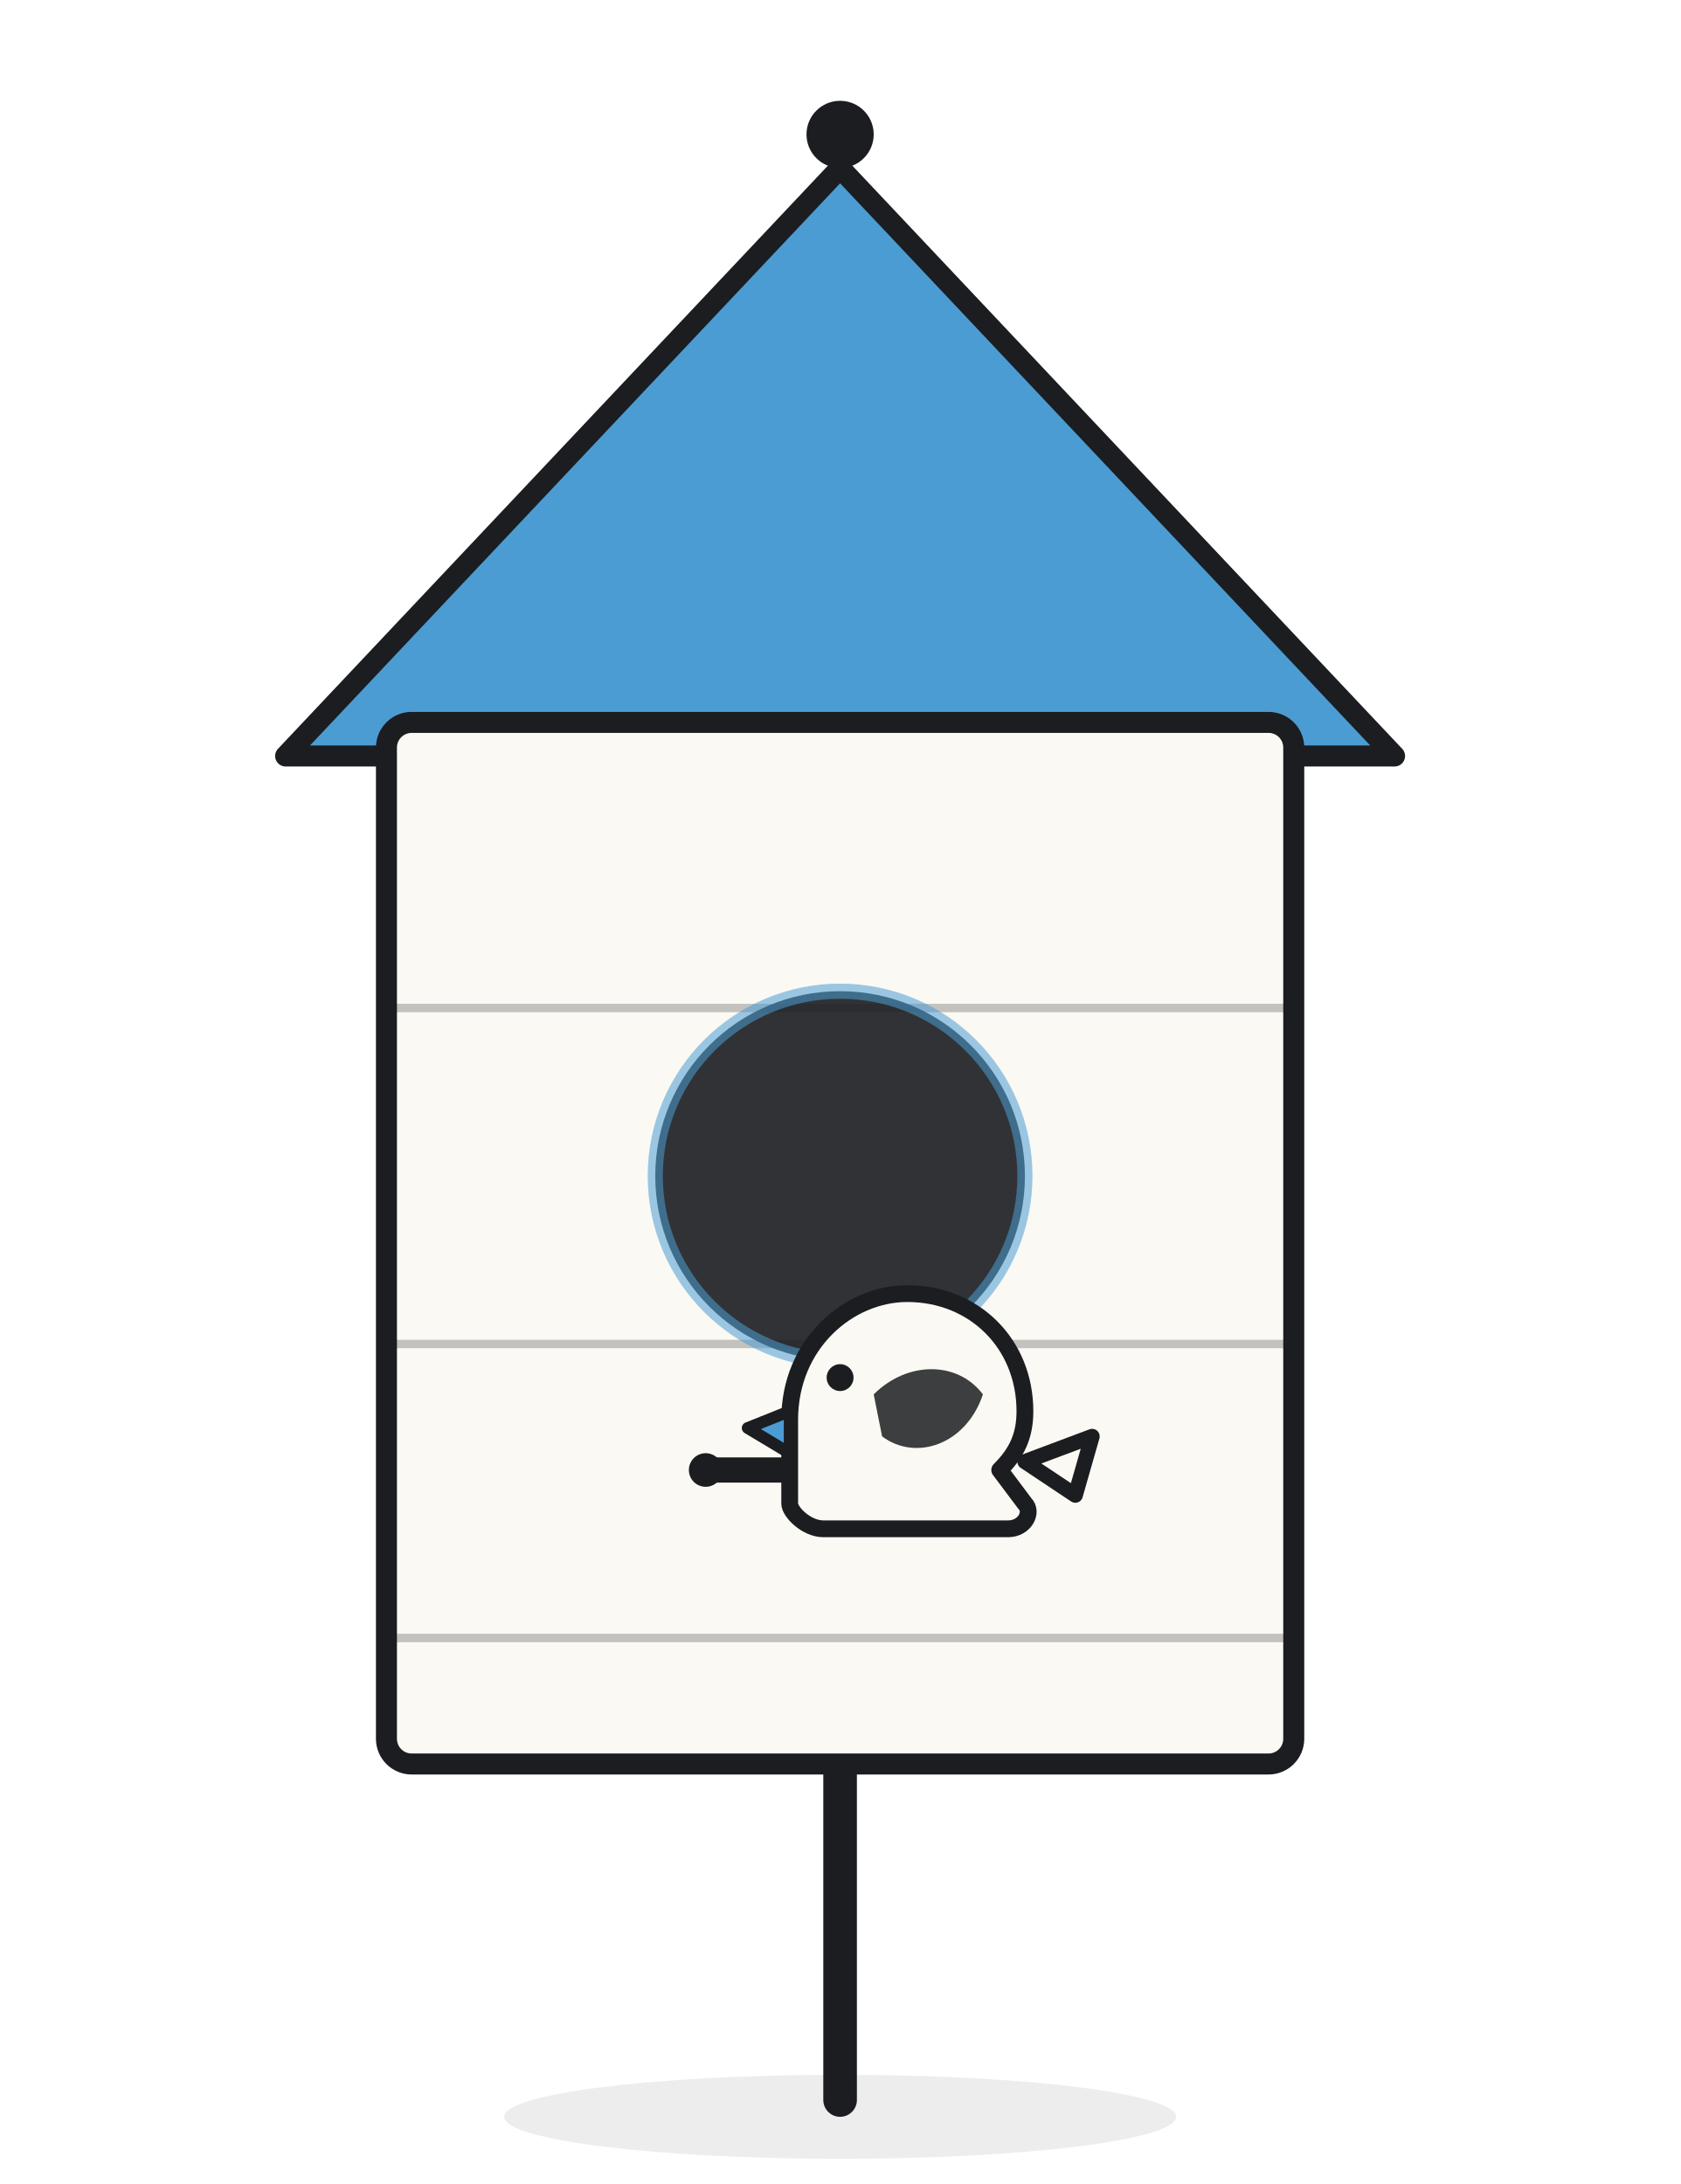
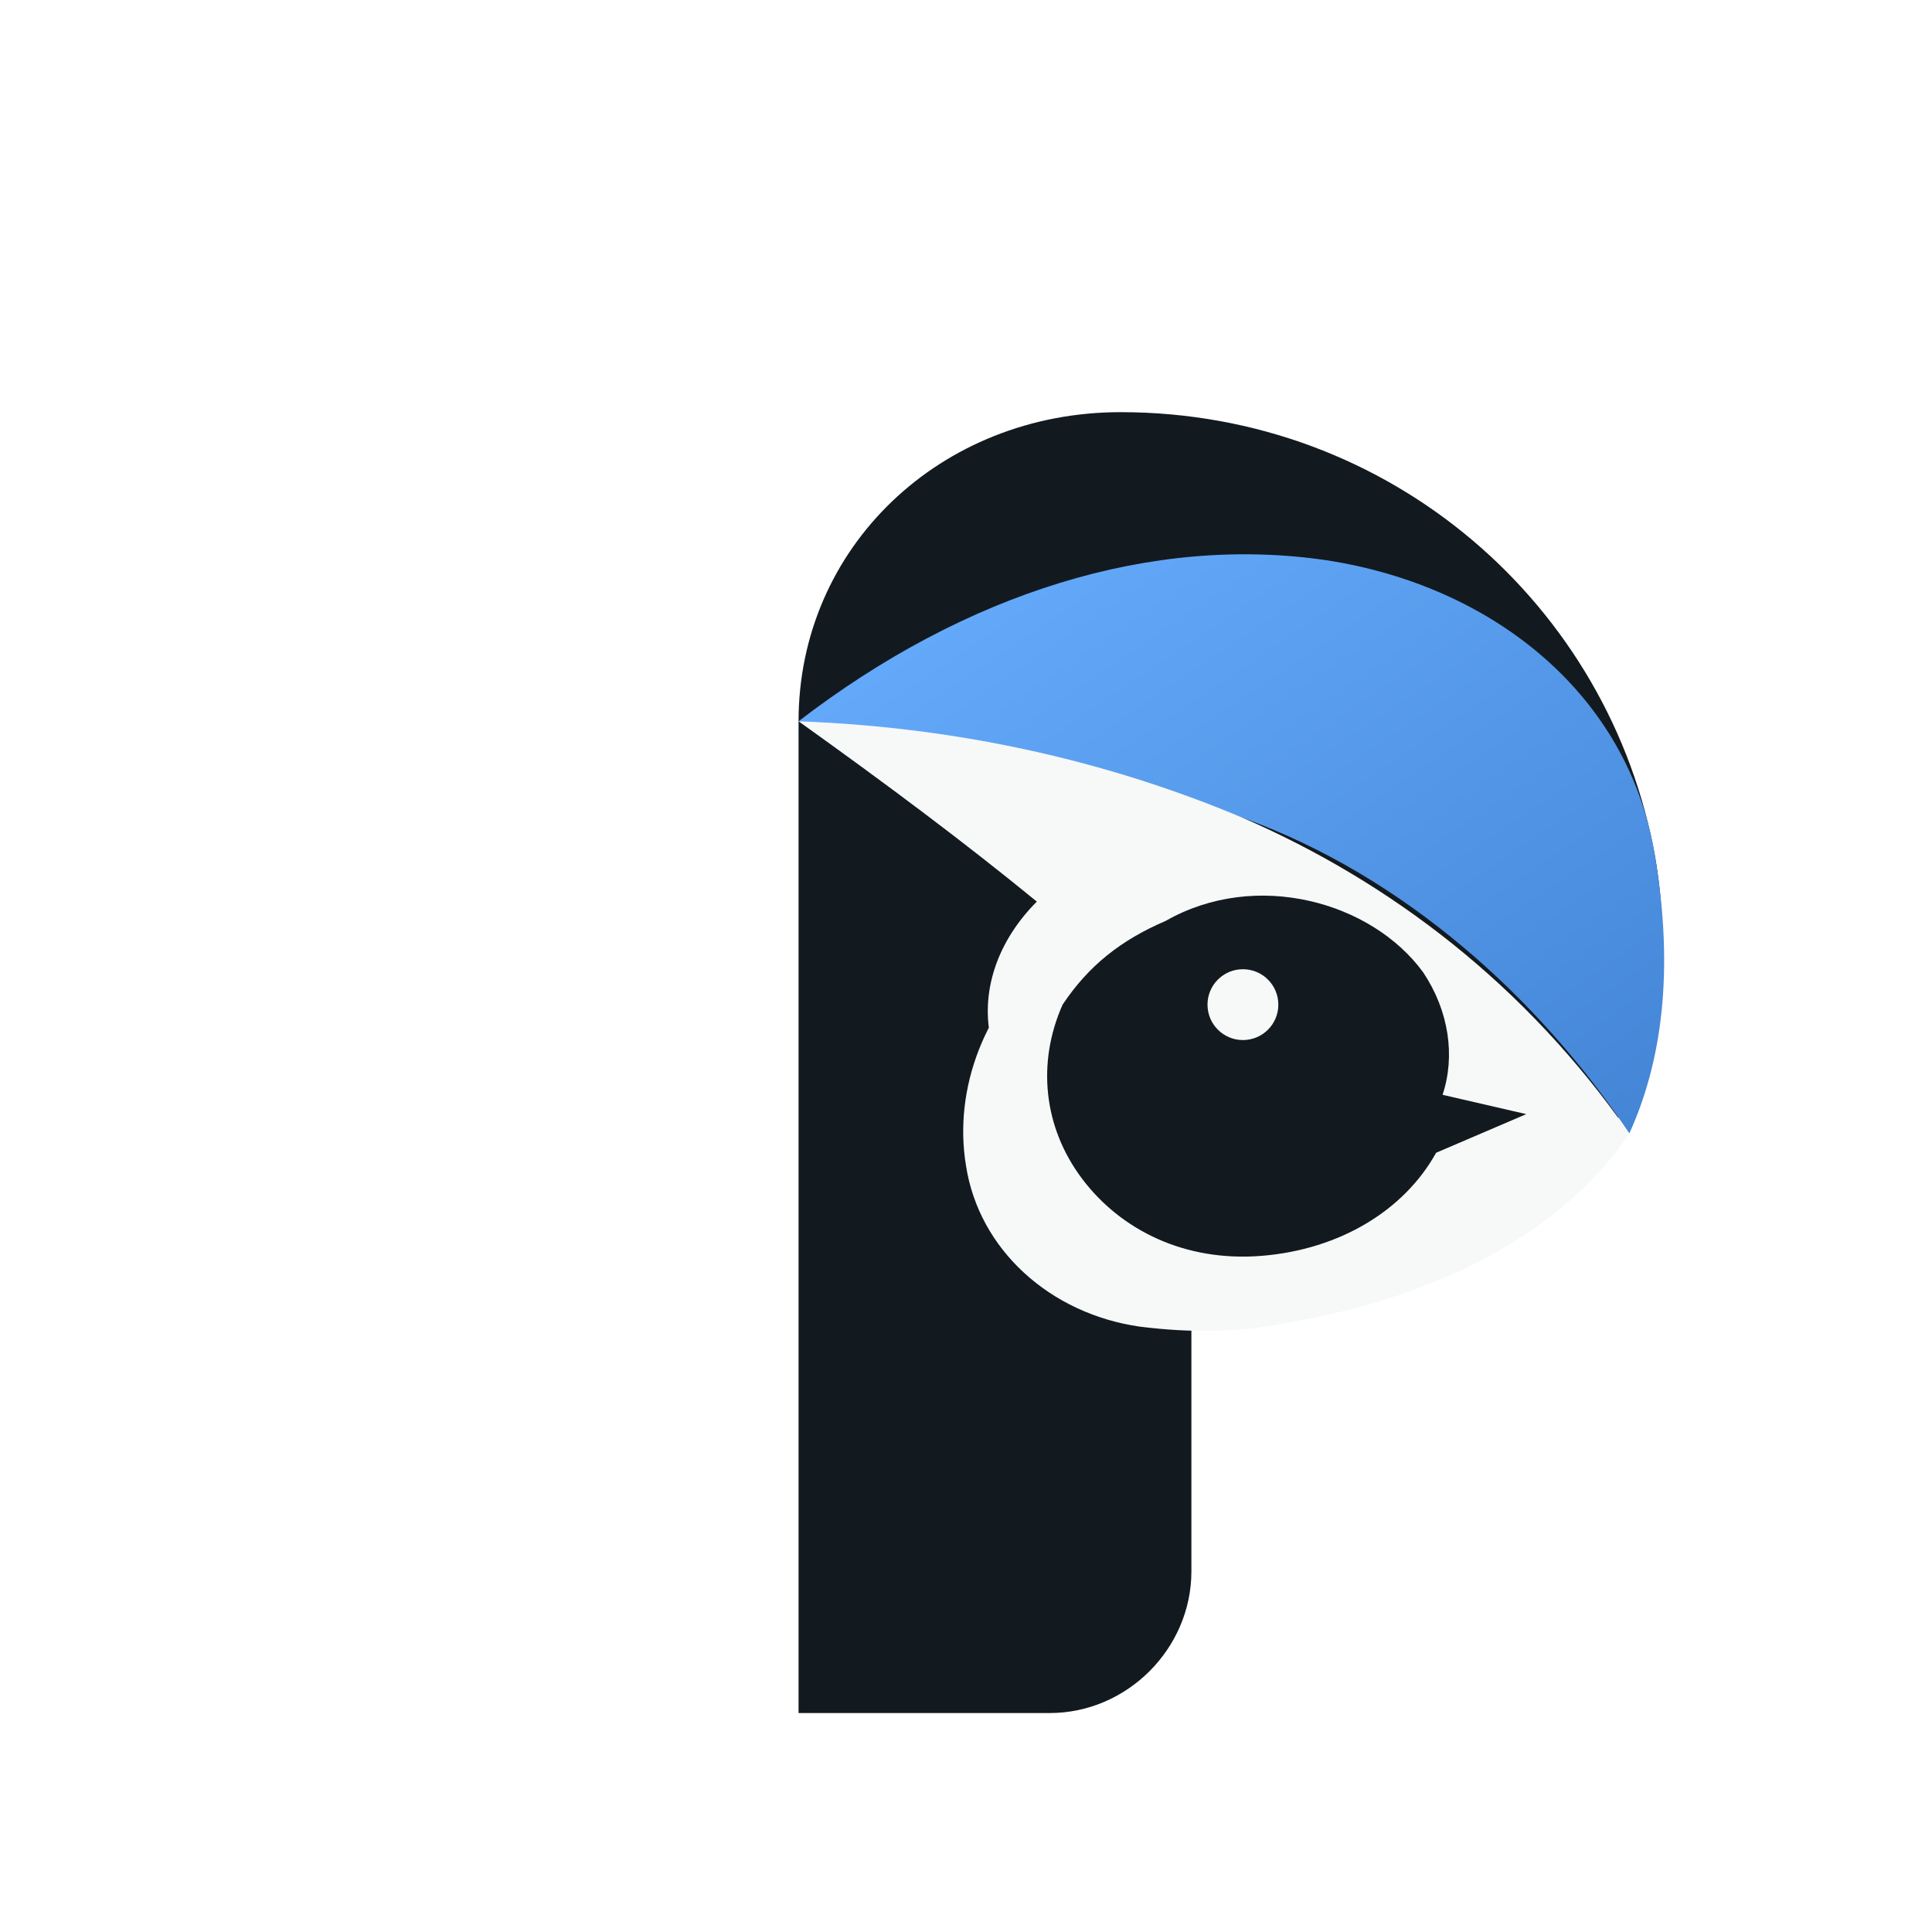
- <svg xmlns="http://www.w3.org/2000/svg" viewBox="0 0 40 52" fill="none">
-   <ellipse cx="20" cy="50.4" rx="8" ry="1" fill="#1B1D20" opacity="0.08" />
-   <path d="M20 42 L20 50" stroke="#1B1D20" stroke-width="0.8" stroke-linecap="round" />
-   <path d="M6.8 18 L20 4 L33.2 18 Z" fill="#4B9CD3" stroke="#1B1D20" stroke-width="0.5" stroke-linejoin="round" />
-   <circle cx="20" cy="3.2" r="0.8" fill="#1B1D20" />
-   <rect x="9.2" y="17.2" width="21.6" height="24.8" rx="0.6" fill="#FBF9F3" stroke="#1B1D20" stroke-width="0.5" />
-   <path d="M9.2 24 L30.8 24" stroke="#1B1D20" stroke-width="0.2" opacity="0.25" />
-   <path d="M9.2 32 L30.8 32" stroke="#1B1D20" stroke-width="0.2" opacity="0.25" />
-   <path d="M9.2 39 L30.8 39" stroke="#1B1D20" stroke-width="0.2" opacity="0.25" />
-   <circle cx="20" cy="28" r="4.4" fill="#1B1D20" opacity="0.9" />
-   <circle cx="20" cy="28" r="4.4" fill="none" stroke="#4B9CD3" stroke-width="0.36" opacity="0.55" />
-   <path d="M16.8 35 L23.2 35" stroke="#1B1D20" stroke-width="0.6" stroke-linecap="round" />
-   <circle cx="16.8" cy="35" r="0.4" fill="#1B1D20" />
-   <circle cx="23.2" cy="35" r="0.4" fill="#1B1D20" />
-   <g transform="translate(18.8 30.8)">
-     <path d="M0 3 C 0 1.2, 1.4 0, 2.8 0 C 4.4 0, 5.6 1.2, 5.6 2.8 C 5.6 3.4, 5.4 3.8, 5 4.2 L 5.6 5 C 5.8 5.2, 5.6 5.6, 5.2 5.6 L 0.8 5.6 C 0.4 5.6, 0 5.2, 0 5 Z" fill="#FBF9F3" stroke="#1B1D20" stroke-width="0.4" stroke-linejoin="round" />
-     <path d="M2 2.4 C 2.8 1.6, 4 1.6, 4.6 2.4 C 4.2 3.6, 3 4, 2.2 3.4 Z" fill="#1B1D20" opacity="0.85" />
-     <path d="M0 2.8 L -1 3.2 L 0 3.8 Z" fill="#4B9CD3" stroke="#1B1D20" stroke-width="0.28" stroke-linejoin="round" />
-     <circle cx="1.2" cy="2" r="0.32" fill="#1B1D20" />
-     <path d="M5.6 4 L 7.2 3.4 L 6.8 4.8 Z" fill="#FBF9F3" stroke="#1B1D20" stroke-width="0.36" stroke-linejoin="round" />
+ <svg xmlns="http://www.w3.org/2000/svg" viewBox="0 0 300 300" role="img" aria-label="Purch icon">
+   <defs>
+     <linearGradient id="blue" x1="0" y1="0" x2="1" y2="1">
+       <stop offset="0%" stop-color="#69AFFF" />
+       <stop offset="100%" stop-color="#4384D5" />
+     </linearGradient>
+   </defs>
+   <g transform="translate(42,30) scale(1.0)">
+     <path d=" M 82 82 C 82 55 104 34 132 34 C 174 34 208 64 215 103 C 220 132 208 155 185 166 C 172 172 158 176 143 176 L 143 214 C 143 226 133 236 121 236 L 82 236 Z " fill="#121A20" />
+     <path d=" M 82 82 C 108 62 137 53 164 57 C 190 61 211 78 215 103 C 218 121 216 135 211 146 C 197 125 176 106 151 97 C 129 89 105 85 82 82 Z " fill="url(#blue)" />
+     <path d=" M 82 82 C 109 83 132 89 151 97 C 174 107 195 123 211 146 C 201 161 182 171 160 175 C 151 177 143 177 135 176 C 121 174 110 164 108 151 C 106 139 111 126 121 118 C 128 112 137 109 147 109 C 158 109 169 113 177 120 L 188 128 L 176 132 C 170 145 158 153 144 154 C 137 155 130 153 125 150 C 118 146 113 140 112 132 C 110 124 113 116 119 110 C 108 101 96 92 82 82 Z " fill="#F7F8F8" />
+     <path d=" M 139 113 C 153 105 171 110 179 121 C 183 127 184 134 182 140 L 195 143 L 181 149 C 176 158 166 164 154 165 C 142 166 132 161 126 153 C 120 145 119 135 123 126 C 127 120 132 116 139 113 Z " fill="#121A20" />
+     <circle cx="151" cy="126" r="5.5" fill="#F7F8F8" />
  </g>
</svg>
